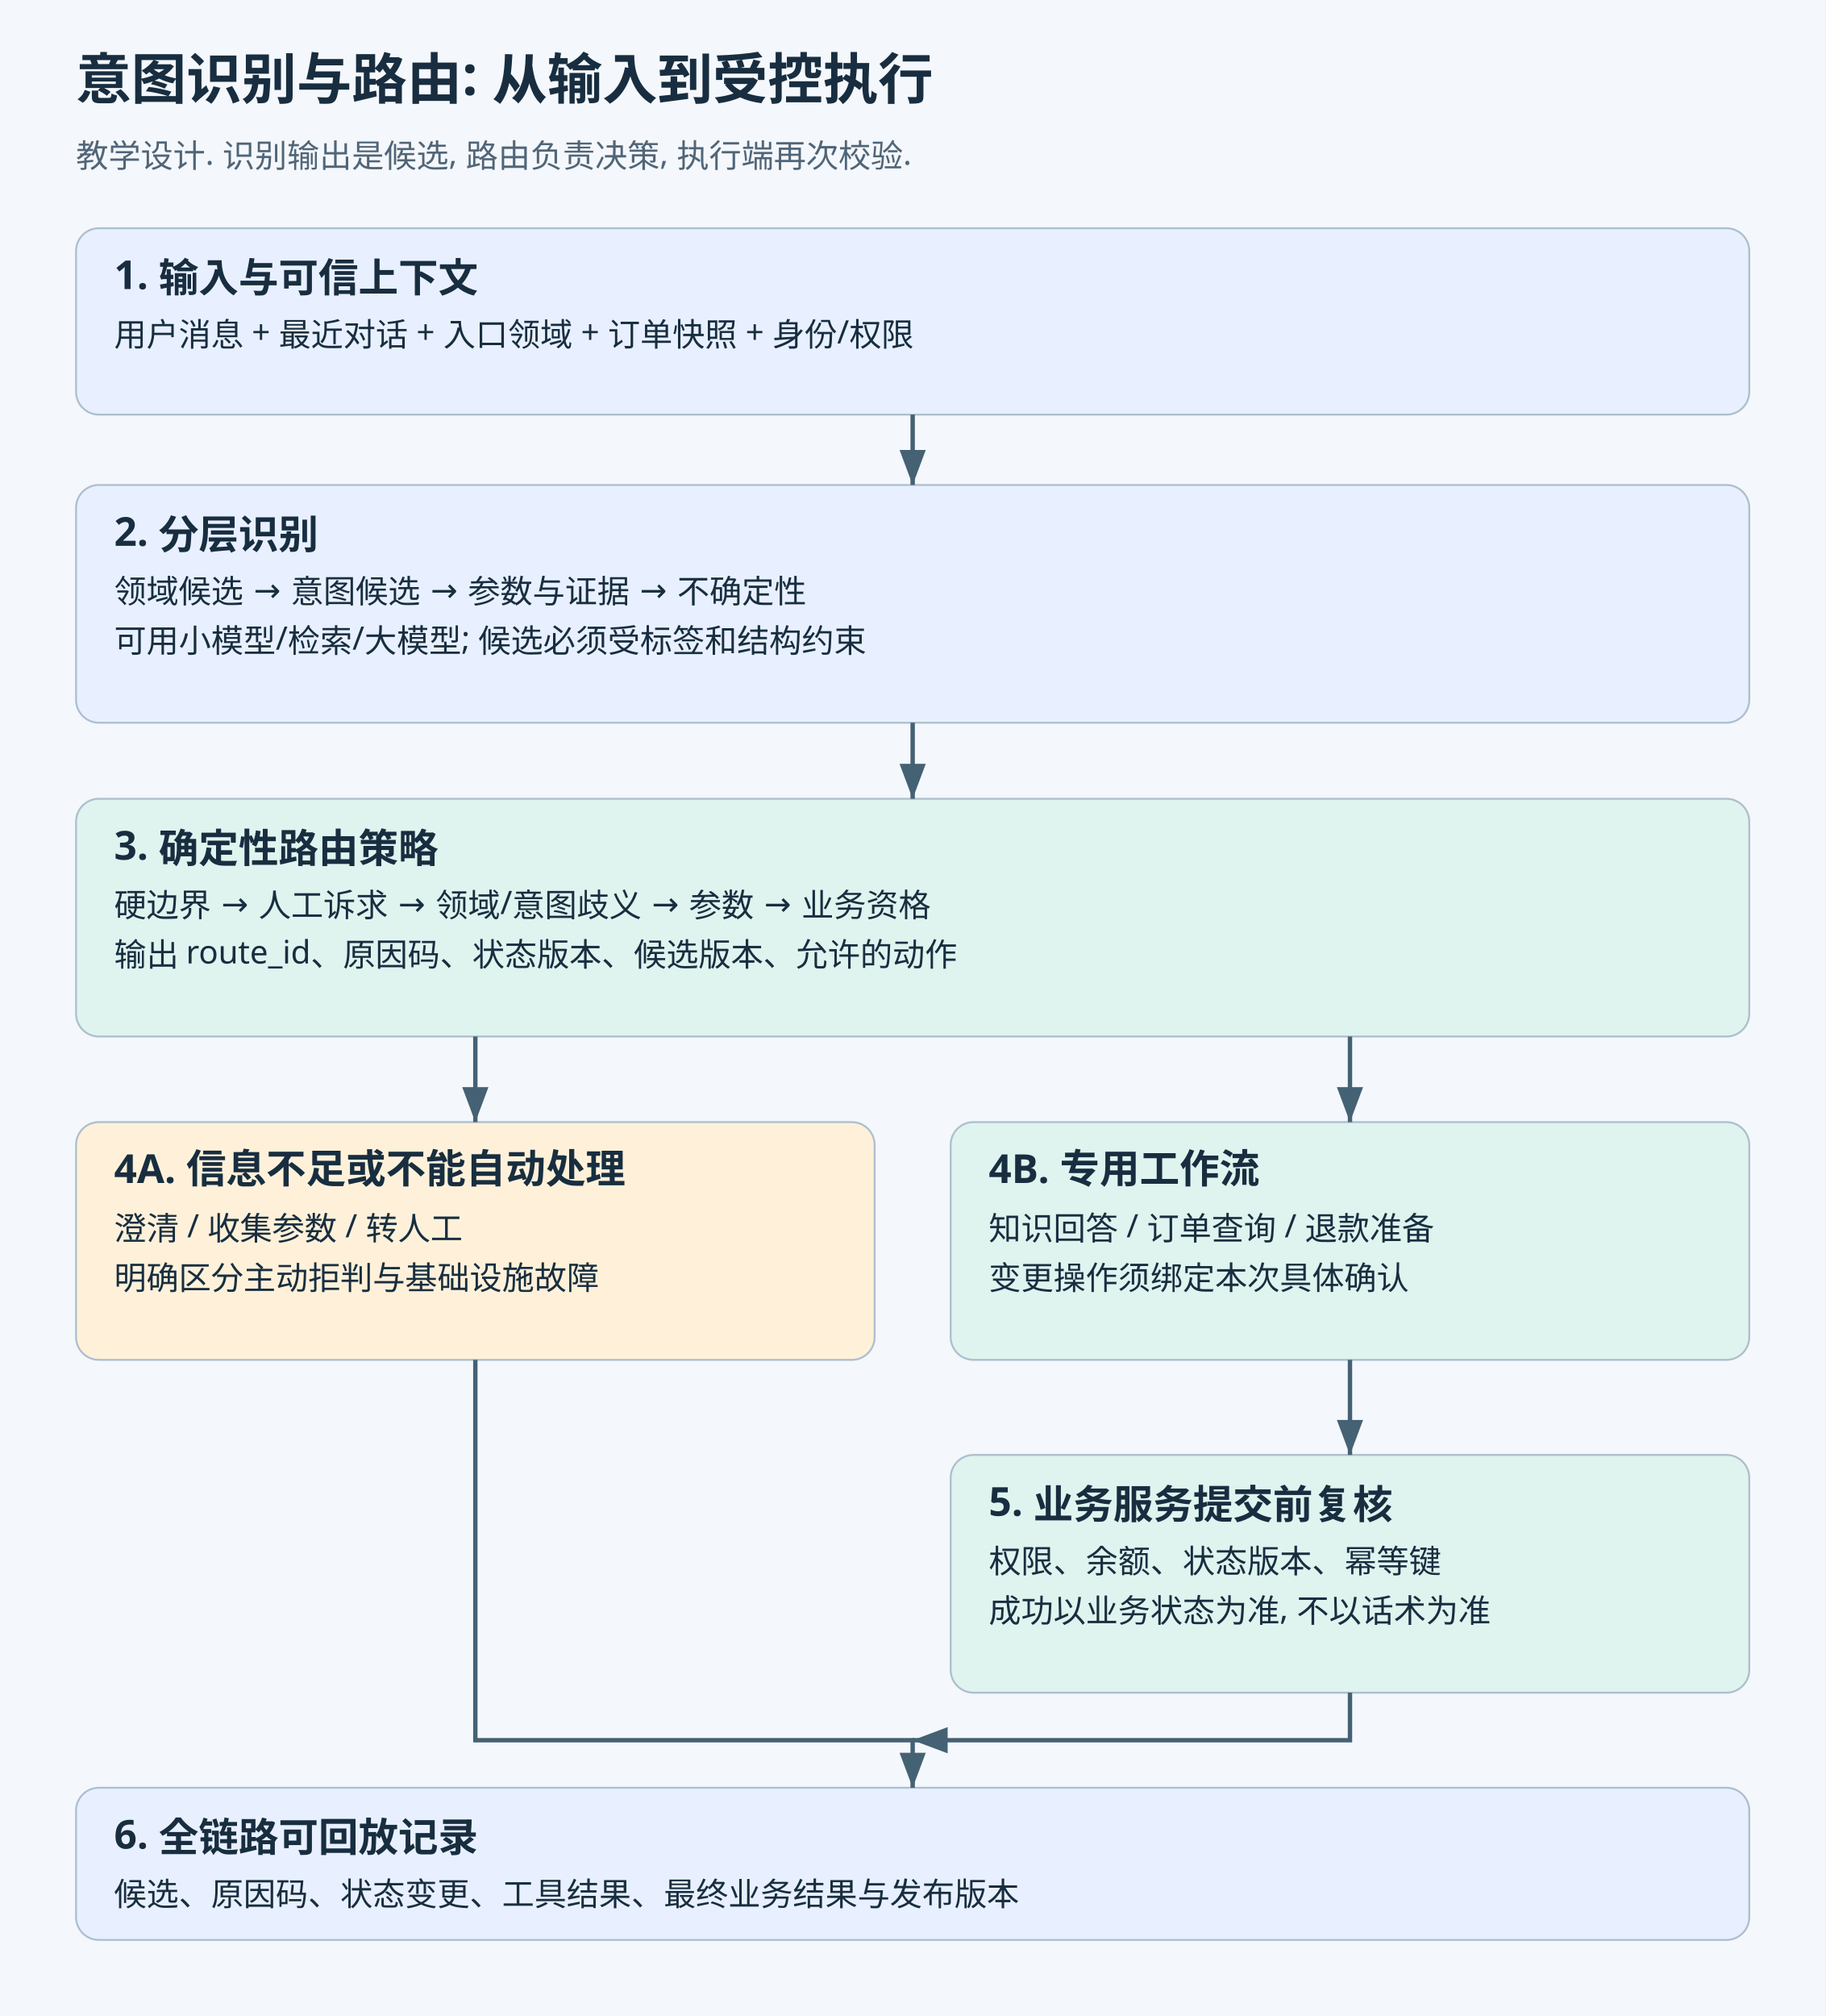
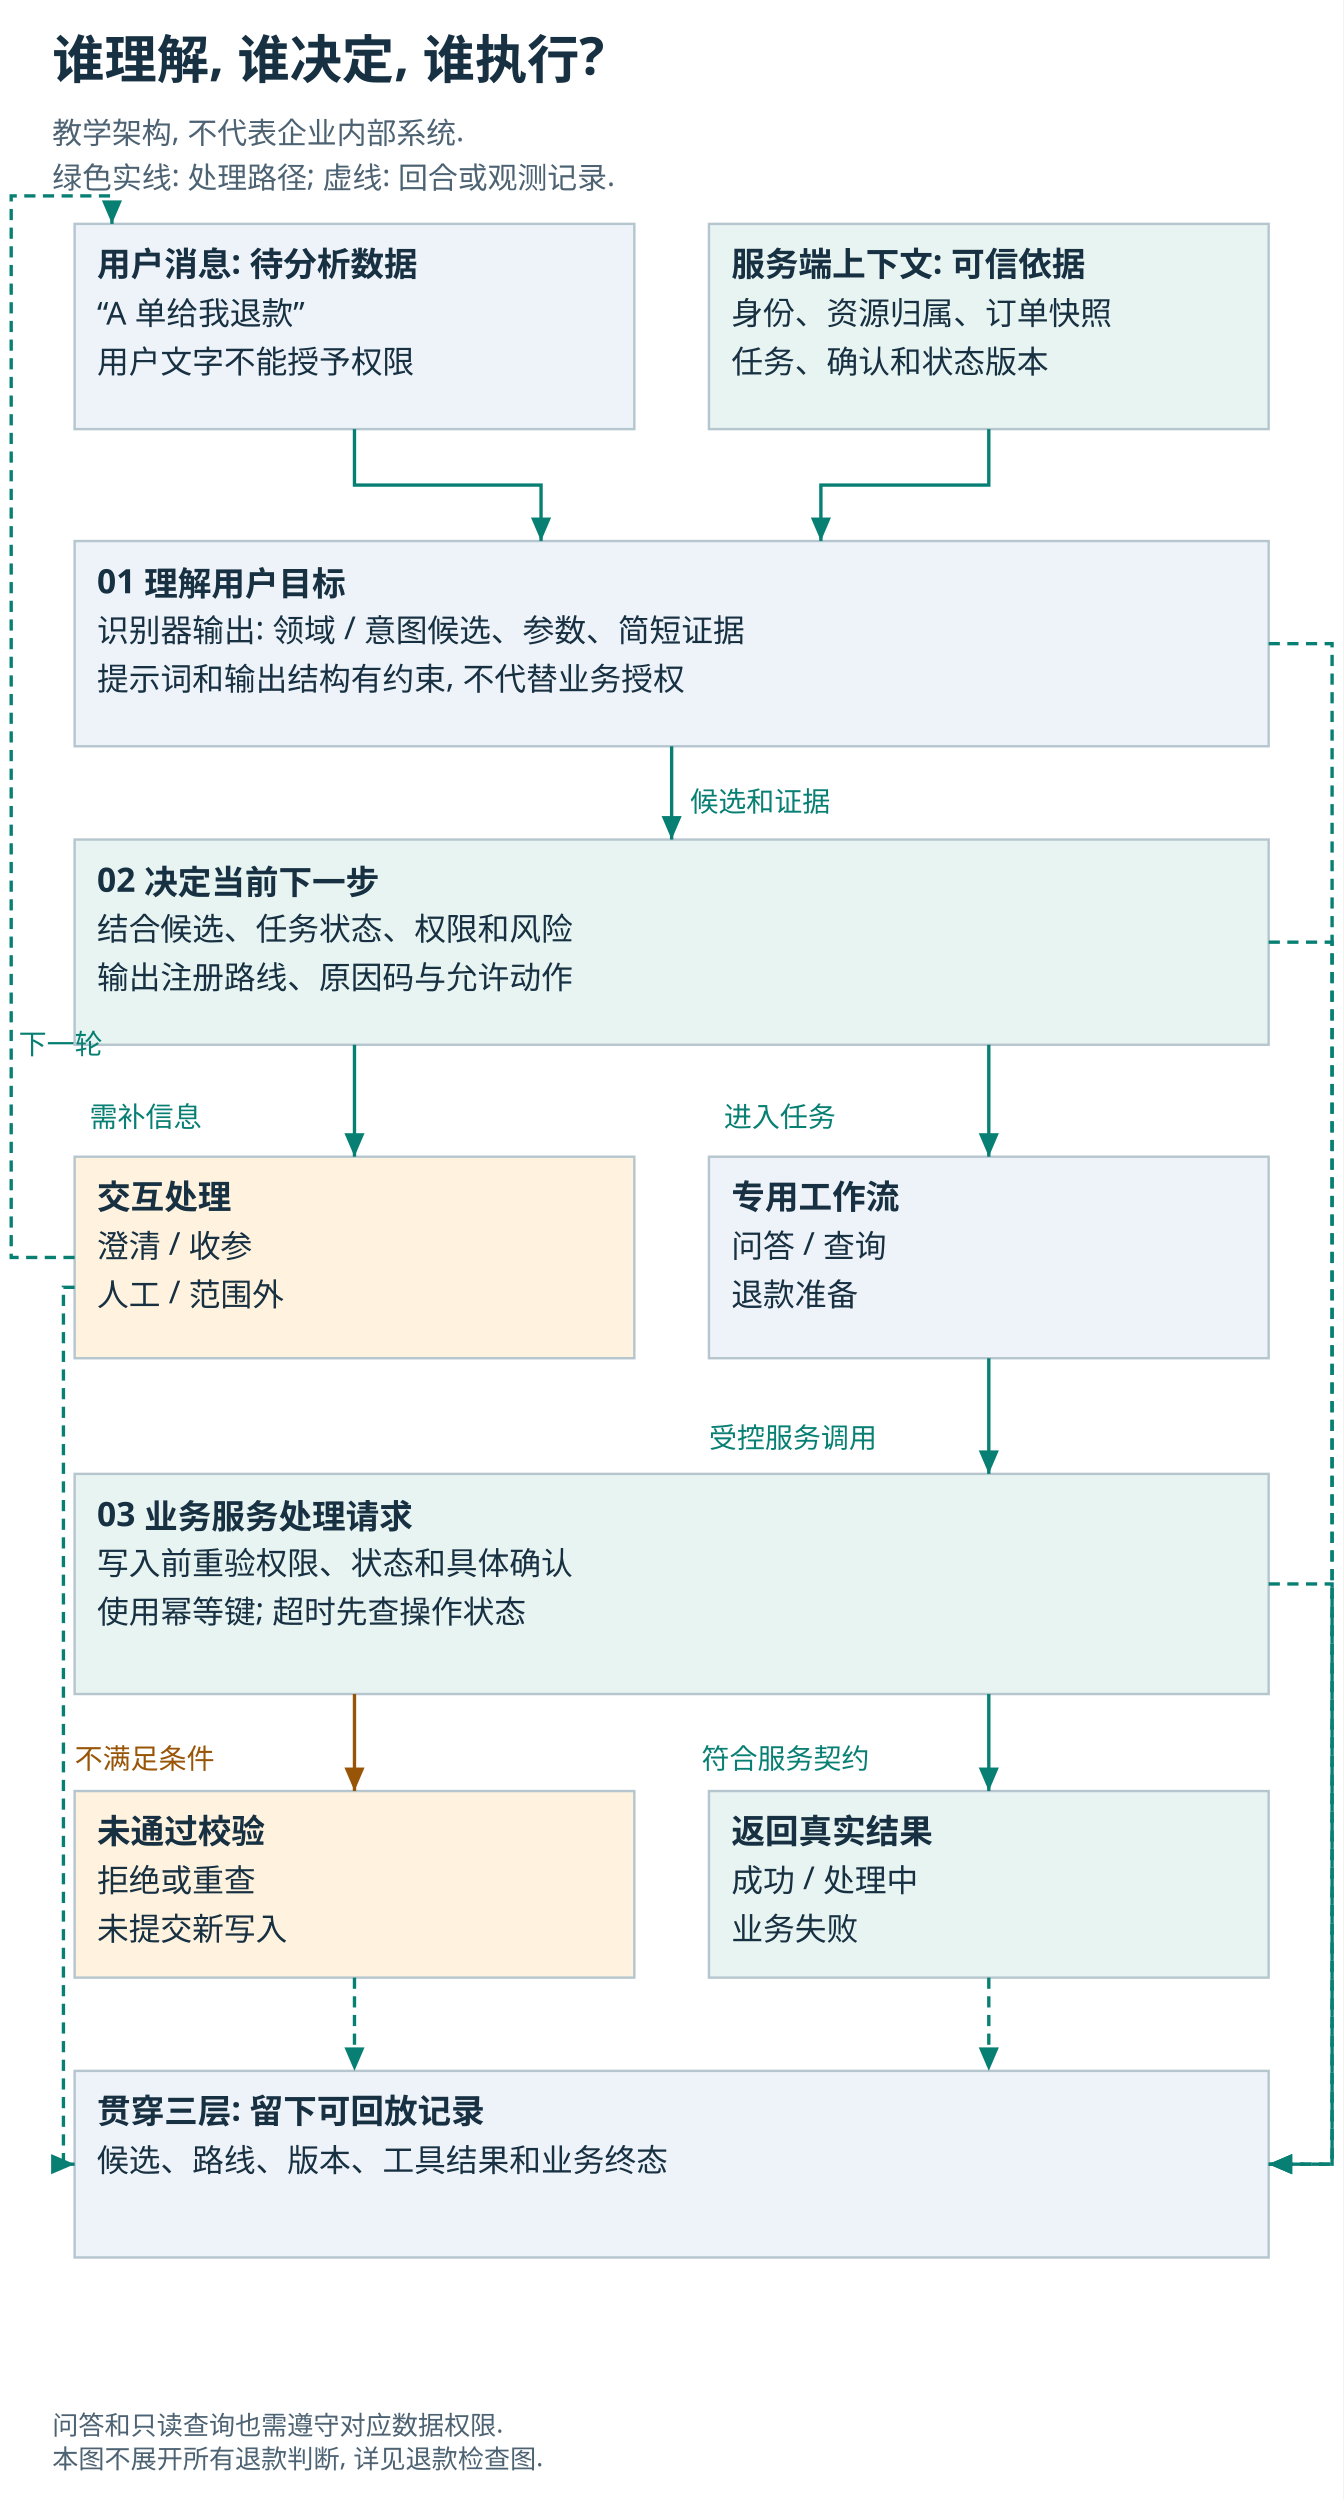
- <svg xmlns="http://www.w3.org/2000/svg" viewBox="0 0 960 1060" role="img" aria-labelledby="title desc">
+ <svg xmlns="http://www.w3.org/2000/svg" viewBox="0 0 720 1340" role="img" aria-labelledby="title desc">
  <defs>
-     <marker id="a" markerWidth="10" markerHeight="10" refX="8" refY="3" orient="auto">
-       <path d="M0,0 L0,6 L8,3 z" fill="#456174" />
+     <marker id="arrow" markerWidth="8" markerHeight="8" refX="7" refY="3" orient="auto">
+       <path d="M0,0 L0,6 L7,3 z" fill="#087f73" />
+     </marker>
+     <marker id="risk" markerWidth="8" markerHeight="8" refX="7" refY="3" orient="auto">
+       <path d="M0,0 L0,6 L7,3 z" fill="#995507" />
    </marker>
  </defs>
-   <rect width="960" height="1060" fill="#f4f7fb" />
-   <g font-family="PingFang SC,Microsoft YaHei,sans-serif" fill="#182e40">
-     <text x="40" y="52" font-size="29" font-weight="700">意图识别与路由: 从输入到受控执行</text>
-     <text x="40" y="88" font-size="17" fill="#506578">教学设计. 识别输出是候选, 路由负责决策, 执行端再次校验.</text>
-     <rect x="40" y="120" width="880" height="98" rx="12" fill="#e8f0ff" stroke="#adbfce" />
-     <text x="60" y="152" font-size="21" font-weight="600">1. 输入与可信上下文</text>
-     <text x="60" y="182" font-size="17">用户消息 + 最近对话 + 入口领域 + 订单快照 + 身份/权限</text>
-     <rect x="40" y="255" width="880" height="125" rx="12" fill="#e8f0ff" stroke="#adbfce" />
-     <text x="60" y="287" font-size="21" font-weight="600">2. 分层识别</text>
-     <text x="60" y="317" font-size="17">领域候选 → 意图候选 → 参数与证据 → 不确定性</text>
-     <text x="60" y="343" font-size="17">可用小模型/检索/大模型; 候选必须受标签和结构约束</text>
-     <rect x="40" y="420" width="880" height="125" rx="12" fill="#dff4ef" stroke="#adbfce" />
-     <text x="60" y="452" font-size="21" font-weight="600">3. 确定性路由策略</text>
-     <text x="60" y="482" font-size="17">硬边界 → 人工诉求 → 领域/意图歧义 → 参数 → 业务资格</text>
-     <text x="60" y="508" font-size="17">输出 route_id、原因码、状态版本、候选版本、允许的动作</text>
-     <rect x="40" y="590" width="420" height="125" rx="12" fill="#fff1d9" stroke="#adbfce" />
-     <text x="60" y="622" font-size="21" font-weight="600">4A. 信息不足或不能自动处理</text>
-     <text x="60" y="652" font-size="17">澄清 / 收集参数 / 转人工</text>
-     <text x="60" y="678" font-size="17">明确区分主动拒判与基础设施故障</text>
-     <rect x="500" y="590" width="420" height="125" rx="12" fill="#dff4ef" stroke="#adbfce" />
-     <text x="520" y="622" font-size="21" font-weight="600">4B. 专用工作流</text>
-     <text x="520" y="652" font-size="17">知识回答 / 订单查询 / 退款准备</text>
-     <text x="520" y="678" font-size="17">变更操作须绑定本次具体确认</text>
-     <rect x="500" y="765" width="420" height="125" rx="12" fill="#dff4ef" stroke="#adbfce" />
-     <text x="520" y="797" font-size="21" font-weight="600">5. 业务服务提交前复核</text>
-     <text x="520" y="827" font-size="17">权限、余额、状态版本、幂等键</text>
-     <text x="520" y="853" font-size="17">成功以业务状态为准, 不以话术为准</text>
-     <rect x="40" y="940" width="880" height="80" rx="12" fill="#e8f0ff" stroke="#adbfce" />
-     <text x="60" y="972" font-size="21" font-weight="600">6. 全链路可回放记录</text>
-     <text x="60" y="1002" font-size="17">候选、原因码、状态变更、工具结果、最终业务结果与发布版本</text>
-     <polyline points="480,218 480,255" fill="none" stroke="#456174" stroke-width="2.3" marker-end="url(#a)" />
-     <polyline points="480,380 480,420" fill="none" stroke="#456174" stroke-width="2.3" marker-end="url(#a)" />
-     <polyline points="250,545 250,590" fill="none" stroke="#456174" stroke-width="2.3" marker-end="url(#a)" />
-     <polyline points="710,545 710,590" fill="none" stroke="#456174" stroke-width="2.3" marker-end="url(#a)" />
-     <polyline points="710,715 710,765" fill="none" stroke="#456174" stroke-width="2.3" marker-end="url(#a)" />
-     <polyline points="250,715 250,915 480,915 480,940" fill="none" stroke="#456174" stroke-width="2.3" marker-end="url(#a)" />
-     <polyline points="710,890 710,915 480,915" fill="none" stroke="#456174" stroke-width="2.3" marker-end="url(#a)" />
+   <rect width="720" height="1340" fill="#ffffff" />
+   <g font-family="PingFang SC,Microsoft YaHei,sans-serif" fill="#173042">
+     <text x="28" y="42" font-size="28" font-weight="700" fill="#173042" text-anchor="start">谁理解, 谁决定, 谁执行?</text>
+     <text x="28" y="77" font-size="16" font-weight="400" fill="#4d6373" text-anchor="start">教学架构, 不代表企业内部系统.</text>
+     <text x="28" y="101" font-size="16" font-weight="400" fill="#4d6373" text-anchor="start">绿色实线: 处理路径; 虚线: 回合或观测记录.</text>
+     <rect x="40" y="120" width="300" height="110" fill="#eef3f9" stroke="#b6c6cf" stroke-width="1.3" />
+     <text x="52" y="148" font-size="18" font-weight="700" fill="#173042" text-anchor="start">用户消息: 待分析数据</text>
+     <text x="52" y="174" font-size="17" font-weight="400" fill="#173042" text-anchor="start">“A 单给我退款”</text>
+     <text x="52" y="200" font-size="17" font-weight="400" fill="#173042" text-anchor="start">用户文字不能授予权限</text>
+     <rect x="380" y="120" width="300" height="110" fill="#e8f4f1" stroke="#b6c6cf" stroke-width="1.3" />
+     <text x="392" y="148" font-size="18" font-weight="700" fill="#173042" text-anchor="start">服务端上下文: 可信依据</text>
+     <text x="392" y="174" font-size="17" font-weight="400" fill="#173042" text-anchor="start">身份、资源归属、订单快照</text>
+     <text x="392" y="200" font-size="17" font-weight="400" fill="#173042" text-anchor="start">任务、确认和状态版本</text>
+     <rect x="40" y="290" width="640" height="110" fill="#eef3f9" stroke="#b6c6cf" stroke-width="1.3" />
+     <text x="52" y="318" font-size="18" font-weight="700" fill="#173042" text-anchor="start">01 理解用户目标</text>
+     <text x="52" y="344" font-size="17" font-weight="400" fill="#173042" text-anchor="start">识别器输出: 领域 / 意图候选、参数、简短证据</text>
+     <text x="52" y="370" font-size="17" font-weight="400" fill="#173042" text-anchor="start">提示词和输出结构有约束, 不代替业务授权</text>
+     <polyline points="190,230 190,260 290,260 290,290" fill="none" stroke="#087f73" stroke-width="1.8" marker-end="url(#arrow)" />
+     <polyline points="530,230 530,260 440,260 440,290" fill="none" stroke="#087f73" stroke-width="1.8" marker-end="url(#arrow)" />
+     <rect x="40" y="450" width="640" height="110" fill="#e8f4f1" stroke="#b6c6cf" stroke-width="1.3" />
+     <text x="52" y="478" font-size="18" font-weight="700" fill="#173042" text-anchor="start">02 决定当前下一步</text>
+     <text x="52" y="504" font-size="17" font-weight="400" fill="#173042" text-anchor="start">结合候选、任务状态、权限和风险</text>
+     <text x="52" y="530" font-size="17" font-weight="400" fill="#173042" text-anchor="start">输出注册路线、原因码与允许动作</text>
+     <polyline points="360.0,400 360.0,450" fill="none" stroke="#087f73" stroke-width="1.8" marker-end="url(#arrow)" />
+     <text x="370.0" y="435" font-size="15" font-weight="400" fill="#087f73" text-anchor="start">候选和证据</text>
+     <rect x="40" y="620" width="300" height="108" fill="#fff3df" stroke="#b6c6cf" stroke-width="1.3" />
+     <text x="52" y="648" font-size="18" font-weight="700" fill="#173042" text-anchor="start">交互处理</text>
+     <text x="52" y="674" font-size="17" font-weight="400" fill="#173042" text-anchor="start">澄清 / 收参</text>
+     <text x="52" y="700" font-size="17" font-weight="400" fill="#173042" text-anchor="start">人工 / 范围外</text>
+     <rect x="380" y="620" width="300" height="108" fill="#eef3f9" stroke="#b6c6cf" stroke-width="1.3" />
+     <text x="392" y="648" font-size="18" font-weight="700" fill="#173042" text-anchor="start">专用工作流</text>
+     <text x="392" y="674" font-size="17" font-weight="400" fill="#173042" text-anchor="start">问答 / 查询</text>
+     <text x="392" y="700" font-size="17" font-weight="400" fill="#173042" text-anchor="start">退款准备</text>
+     <polyline points="190.0,560 190.0,620" fill="none" stroke="#087f73" stroke-width="1.8" marker-end="url(#arrow)" />
+     <text x="48" y="604" font-size="15" font-weight="400" fill="#087f73" text-anchor="start">需补信息</text>
+     <polyline points="530.0,560 530.0,620" fill="none" stroke="#087f73" stroke-width="1.8" marker-end="url(#arrow)" />
+     <text x="388" y="604" font-size="15" font-weight="400" fill="#087f73" text-anchor="start">进入任务</text>
+     <rect x="40" y="790" width="640" height="118" fill="#e8f4f1" stroke="#b6c6cf" stroke-width="1.3" />
+     <text x="52" y="818" font-size="18" font-weight="700" fill="#173042" text-anchor="start">03 业务服务处理请求</text>
+     <text x="52" y="844" font-size="17" font-weight="400" fill="#173042" text-anchor="start">写入前重验权限、状态和具体确认</text>
+     <text x="52" y="870" font-size="17" font-weight="400" fill="#173042" text-anchor="start">使用幂等键; 超时先查操作状态</text>
+     <polyline points="530.0,728 530.0,790" fill="none" stroke="#087f73" stroke-width="1.8" marker-end="url(#arrow)" />
+     <text x="380" y="776" font-size="15" font-weight="400" fill="#087f73" text-anchor="start">受控服务调用</text>
+     <rect x="40" y="960" width="300" height="100" fill="#fff3df" stroke="#b6c6cf" stroke-width="1.3" />
+     <text x="52" y="988" font-size="18" font-weight="700" fill="#173042" text-anchor="start">未通过校验</text>
+     <text x="52" y="1014" font-size="17" font-weight="400" fill="#173042" text-anchor="start">拒绝或重查</text>
+     <text x="52" y="1040" font-size="17" font-weight="400" fill="#173042" text-anchor="start">未提交新写入</text>
+     <rect x="380" y="960" width="300" height="100" fill="#e8f4f1" stroke="#b6c6cf" stroke-width="1.3" />
+     <text x="392" y="988" font-size="18" font-weight="700" fill="#173042" text-anchor="start">返回真实结果</text>
+     <text x="392" y="1014" font-size="17" font-weight="400" fill="#173042" text-anchor="start">成功 / 处理中</text>
+     <text x="392" y="1040" font-size="17" font-weight="400" fill="#173042" text-anchor="start">业务失败</text>
+     <polyline points="190.0,908 190.0,960" fill="none" stroke="#995507" stroke-width="1.8" marker-end="url(#risk)" />
+     <text x="40" y="948" font-size="15" font-weight="400" fill="#995507" text-anchor="start">不满足条件</text>
+     <polyline points="530.0,908 530.0,960" fill="none" stroke="#087f73" stroke-width="1.8" marker-end="url(#arrow)" />
+     <text x="376" y="948" font-size="15" font-weight="400" fill="#087f73" text-anchor="start">符合服务契约</text>
+     <rect x="40" y="1110" width="640" height="100" fill="#eef3f9" stroke="#b6c6cf" stroke-width="1.3" />
+     <text x="52" y="1138" font-size="18" font-weight="700" fill="#173042" text-anchor="start">贯穿三层: 留下可回放记录</text>
+     <text x="52" y="1164" font-size="17" font-weight="400" fill="#173042" text-anchor="start">候选、路线、版本、工具结果和业务终态</text>
+     <polyline points="530.0,1060 530.0,1110" fill="none" stroke="#087f73" stroke-width="1.8" stroke-dasharray="6 4" marker-end="url(#arrow)" />
+     <polyline points="190.0,1060 190.0,1110" fill="none" stroke="#087f73" stroke-width="1.8" stroke-dasharray="6 4" marker-end="url(#arrow)" />
+     <polyline points="680,345 714,345 714,1160 680,1160" fill="none" stroke="#087f73" stroke-width="1.8" stroke-dasharray="6 4" marker-end="url(#arrow)" />
+     <polyline points="680,505 714,505 714,1160 680,1160" fill="none" stroke="#087f73" stroke-width="1.8" stroke-dasharray="6 4" marker-end="url(#arrow)" />
+     <polyline points="680,849 714,849 714,1160 680,1160" fill="none" stroke="#087f73" stroke-width="1.8" stroke-dasharray="6 4" marker-end="url(#arrow)" />
+     <polyline points="40,690 34,690 34,1160 40,1160" fill="none" stroke="#087f73" stroke-width="1.8" stroke-dasharray="6 4" marker-end="url(#arrow)" />
+     <polyline points="40,674 6,674 6,105 60,105 60,120" fill="none" stroke="#087f73" stroke-width="1.8" stroke-dasharray="6 4" marker-end="url(#arrow)" />
+     <text x="10" y="565" font-size="15" font-weight="400" fill="#087f73" text-anchor="start">下一轮</text>
+     <text x="28" y="1305" font-size="14" font-weight="400" fill="#4d6373" text-anchor="start">问答和只读查询也需遵守对应数据权限.</text>
+     <text x="28" y="1323" font-size="14" font-weight="400" fill="#4d6373" text-anchor="start">本图不展开所有退款判断, 详见退款检查图.</text>
  </g>
</svg>
